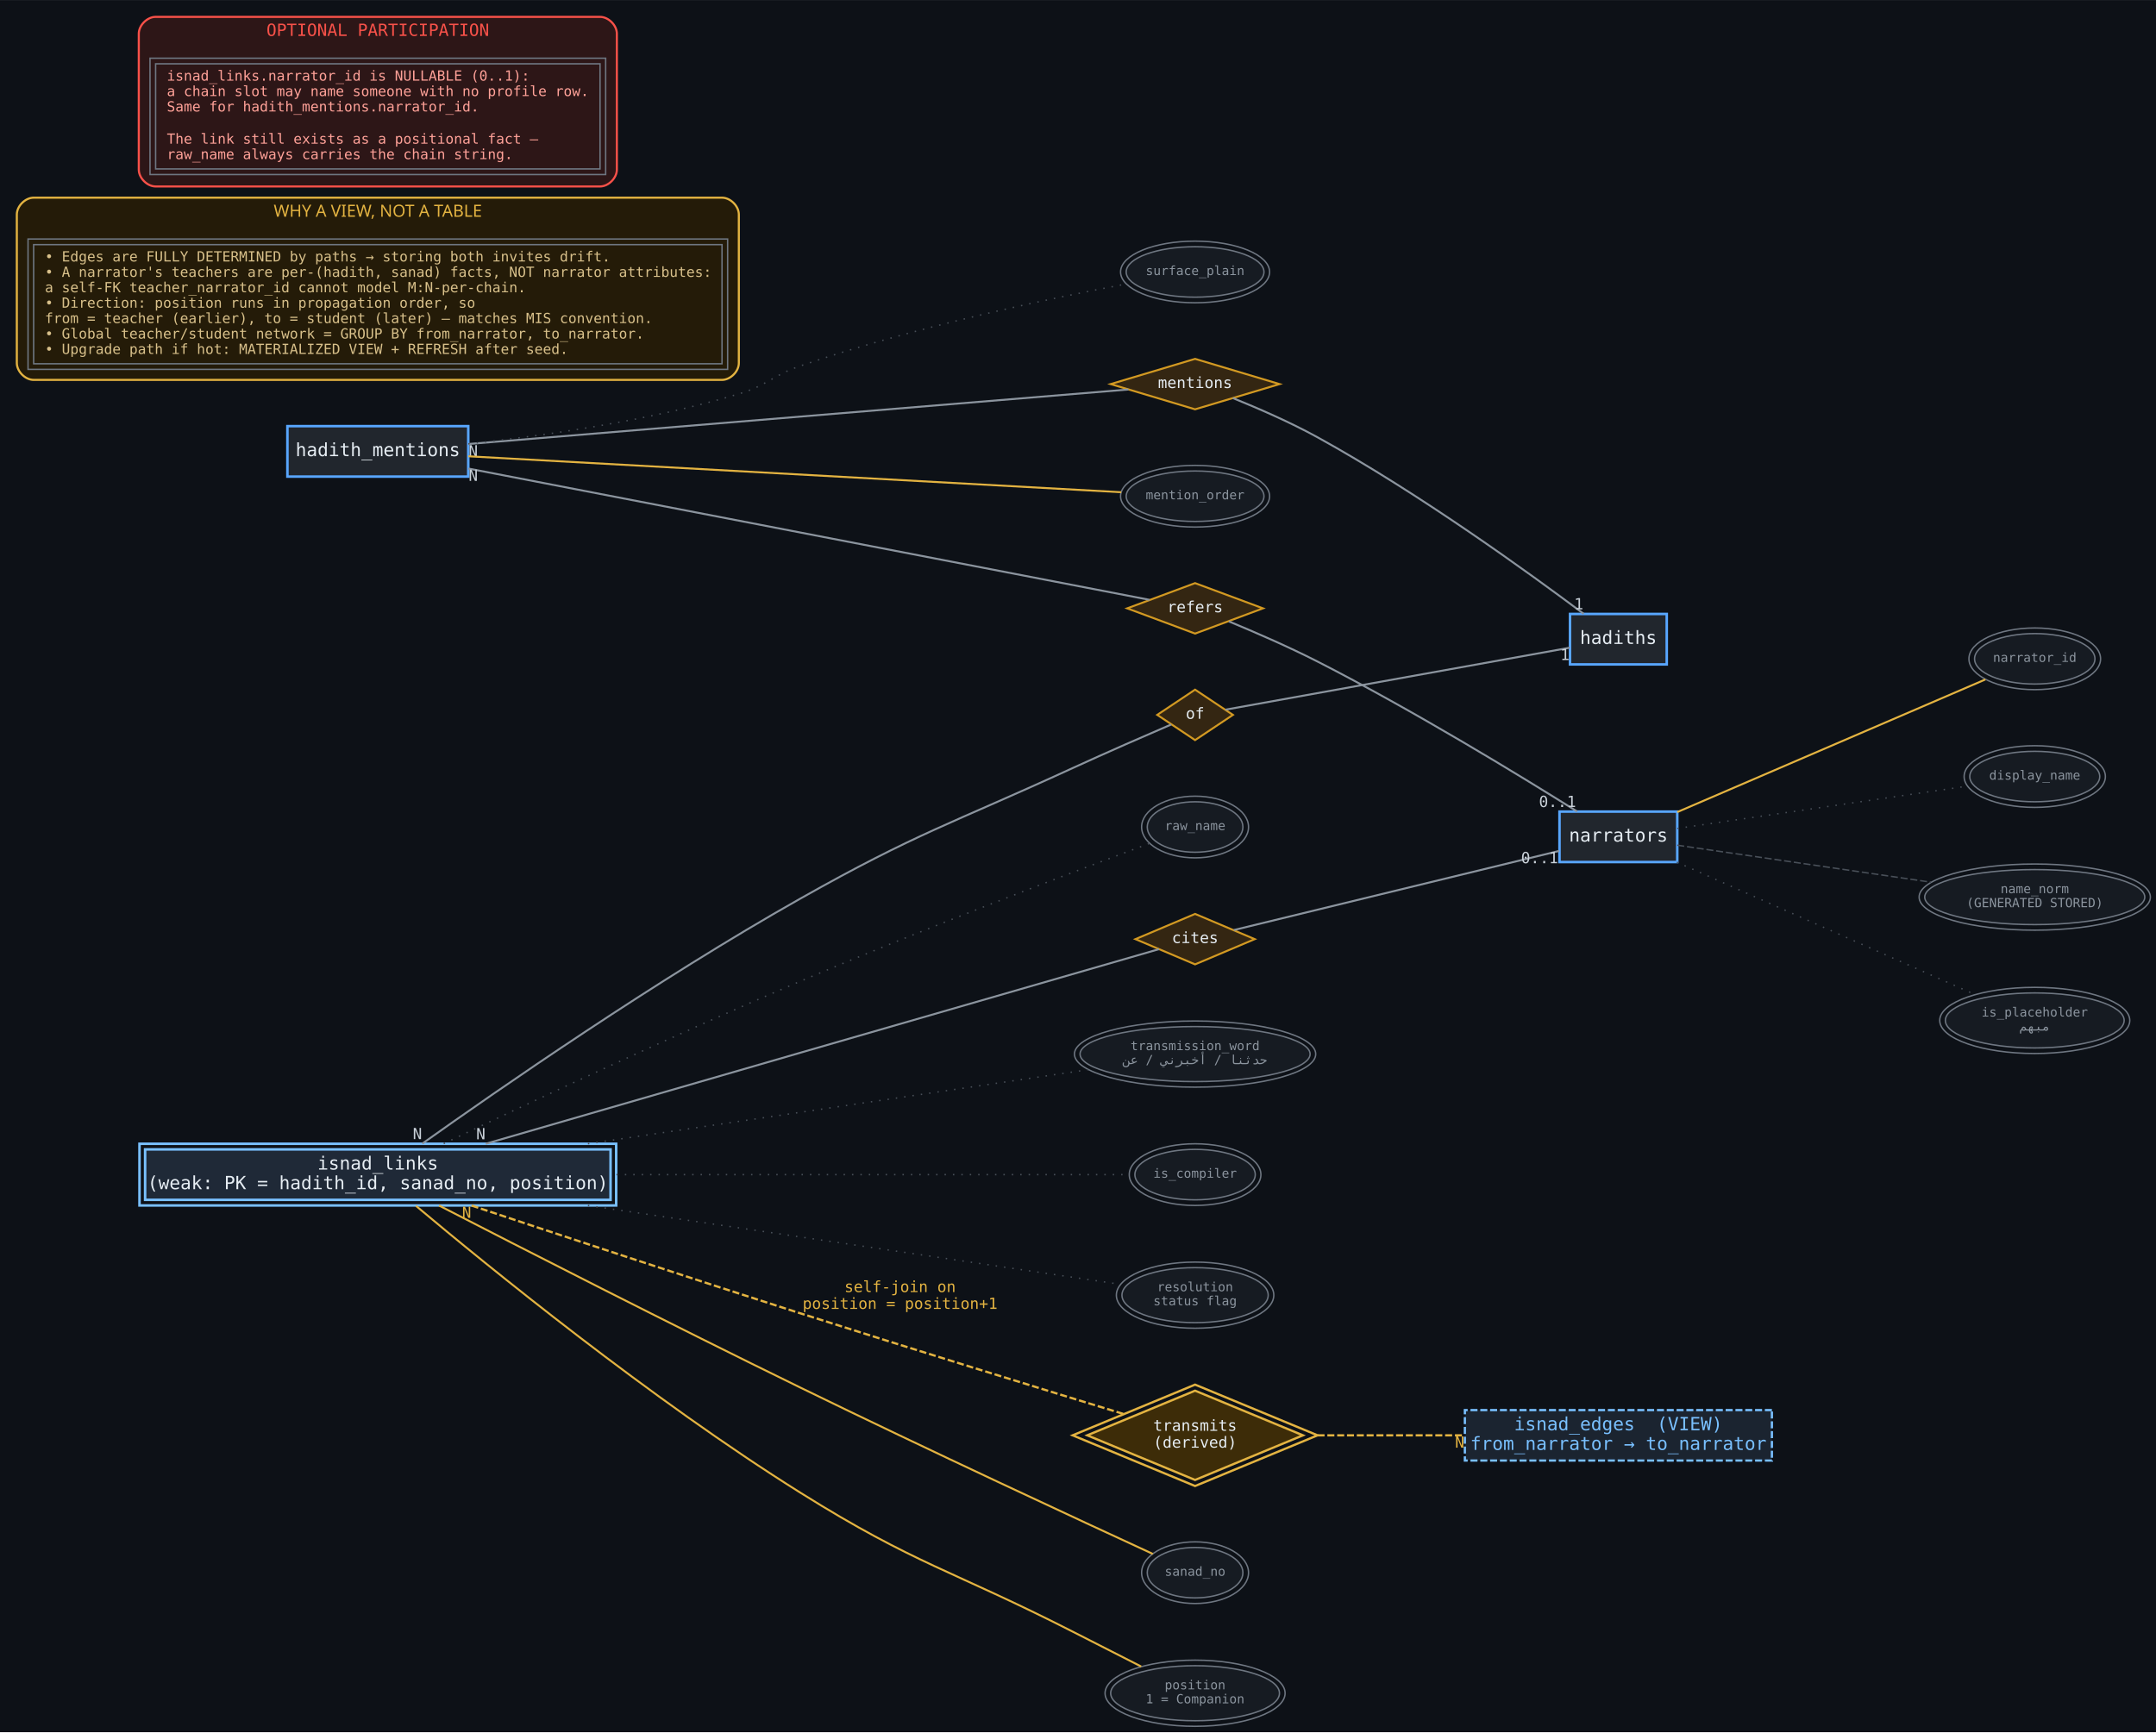
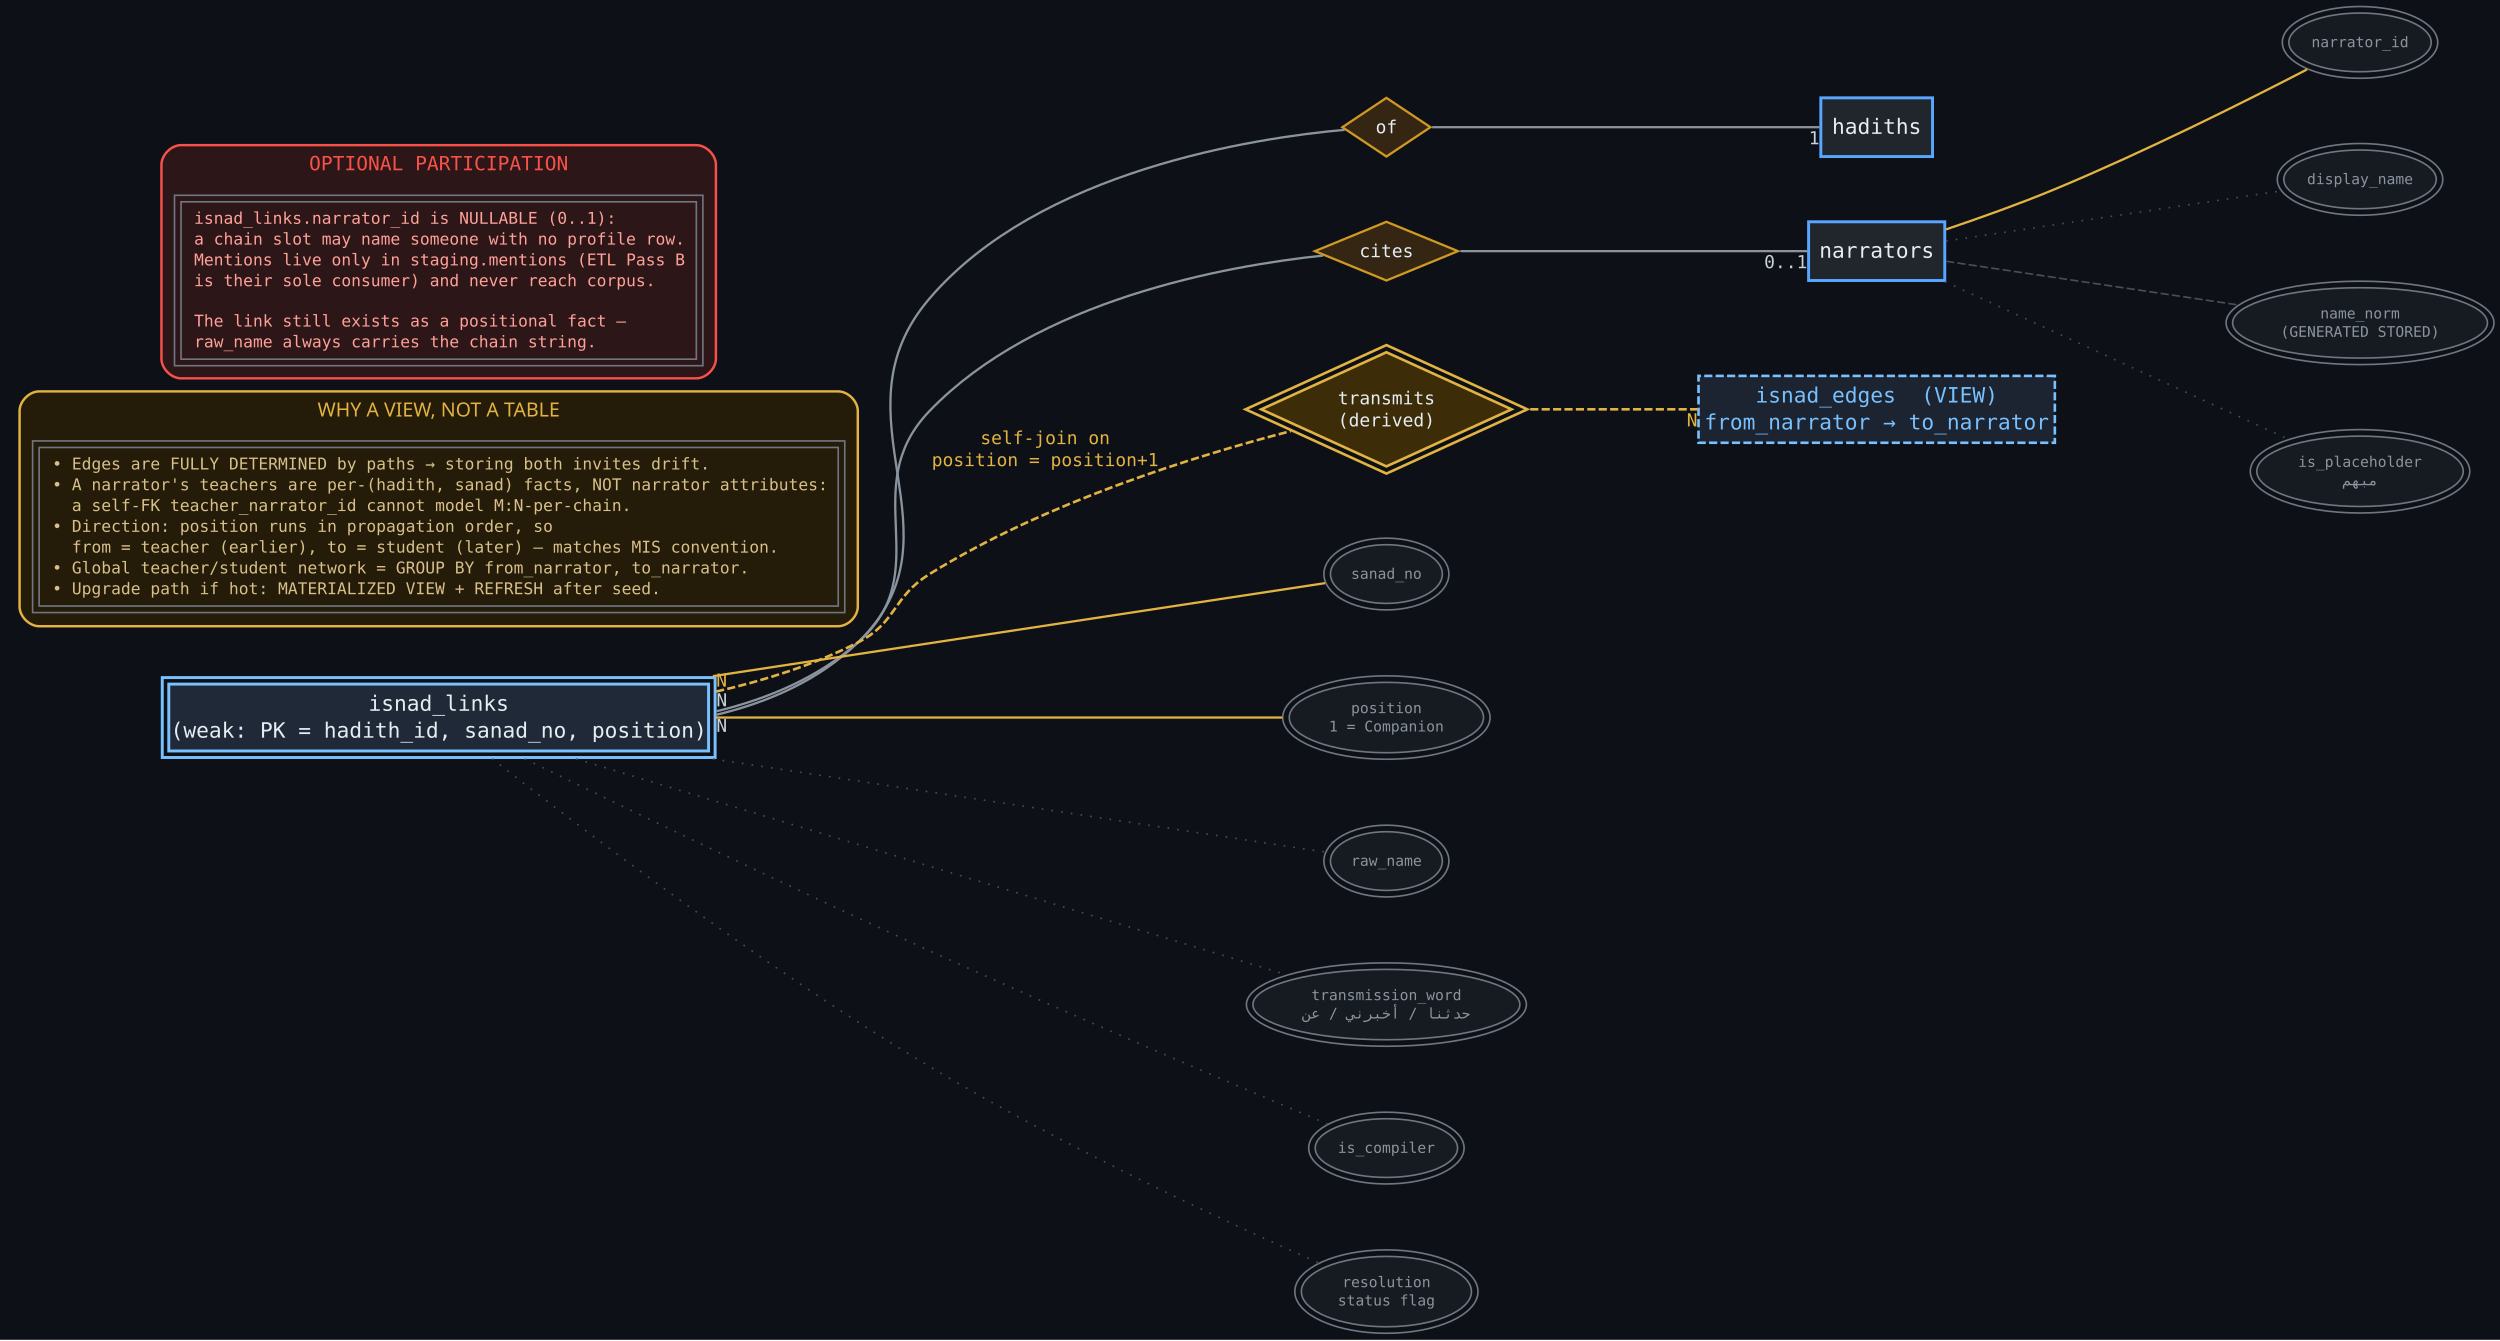
- <svg xmlns="http://www.w3.org/2000/svg" width="1538pt" height="1236pt" viewBox="0.00 0.00 1537.82 1235.80">
-   <g id="graph0" class="graph" transform="scale(1 1) rotate(0) translate(4 1231.8)">
-     <polygon fill="#0d1117" stroke="transparent" points="-4,4 -4,-1231.8 1533.82,-1231.8 1533.82,4 -4,4" />
+ <svg xmlns="http://www.w3.org/2000/svg" width="1533pt" height="822pt" viewBox="0.00 0.00 1533.00 822.00">
+   <g id="graph0" class="graph" transform="scale(1 1) rotate(0) translate(4 817.57)">
+     <polygon fill="#0d1117" stroke="none" points="-4,4 -4,-817.57 1529.3,-817.57 1529.3,4 -4,4" />
+     <g id="clust1" class="cluster">
+       <path fill="#241b08" stroke="#e3b341" stroke-width="1.5" d="M20,-433.57C20,-433.57 510,-433.57 510,-433.57 516,-433.57 522,-439.57 522,-445.57 522,-445.57 522,-565.57 522,-565.57 522,-571.57 516,-577.57 510,-577.57 510,-577.57 20,-577.57 20,-577.57 14,-577.57 8,-571.57 8,-565.57 8,-565.57 8,-445.57 8,-445.57 8,-439.57 14,-433.57 20,-433.57" />
+       <text xml:space="preserve" text-anchor="middle" x="265" y="-562.17" font-family="DejaVu Sans Mono Bold" font-size="12.00" fill="#e3b341">WHY A VIEW, NOT A TABLE</text>
+     </g>
    <g id="clust2" class="cluster">
-       <path fill="#2d1617" stroke="#f85149" stroke-width="1.5" d="M107,-1098.8C107,-1098.8 424,-1098.8 424,-1098.8 430,-1098.8 436,-1104.8 436,-1110.8 436,-1110.8 436,-1207.8 436,-1207.8 436,-1213.8 430,-1219.8 424,-1219.8 424,-1219.8 107,-1219.8 107,-1219.8 101,-1219.8 95,-1213.8 95,-1207.8 95,-1207.8 95,-1110.8 95,-1110.8 95,-1104.8 101,-1098.8 107,-1098.8" />
-       <text text-anchor="middle" x="265.5" y="-1206.2" font-family="DejaVu Sans Mono" font-size="12.00" fill="#f85149">OPTIONAL PARTICIPATION</text>
-     </g>
-     <g id="clust1" class="cluster">
-       <path fill="#241b08" stroke="#e3b341" stroke-width="1.5" d="M20,-960.8C20,-960.8 511,-960.8 511,-960.8 517,-960.8 523,-966.8 523,-972.8 523,-972.8 523,-1078.8 523,-1078.8 523,-1084.8 517,-1090.8 511,-1090.8 511,-1090.8 20,-1090.8 20,-1090.8 14,-1090.8 8,-1084.8 8,-1078.8 8,-1078.8 8,-972.8 8,-972.8 8,-966.8 14,-960.8 20,-960.8" />
-       <text text-anchor="middle" x="265.5" y="-1077.2" font-family="DejaVu Sans Mono Bold" font-size="12.00" fill="#e3b341">WHY A VIEW, NOT A TABLE</text>
+       <path fill="#2d1617" stroke="#f85149" stroke-width="1.5" d="M107,-585.57C107,-585.57 423,-585.57 423,-585.57 429,-585.57 435,-591.57 435,-597.57 435,-597.57 435,-716.57 435,-716.57 435,-722.57 429,-728.57 423,-728.57 423,-728.57 107,-728.57 107,-728.57 101,-728.57 95,-722.57 95,-716.57 95,-716.57 95,-597.57 95,-597.57 95,-591.57 101,-585.57 107,-585.57" />
+       <text xml:space="preserve" text-anchor="middle" x="265" y="-713.17" font-family="DejaVu Sans Mono" font-size="12.00" fill="#f85149">OPTIONAL PARTICIPATION</text>
    </g>
    <g id="node1" class="node">
-       <polygon fill="#21262d" stroke="#58a6ff" stroke-width="1.8" points="1184.85,-793.8 1115.85,-793.8 1115.85,-757.8 1184.85,-757.8 1184.85,-793.8" />
-       <text text-anchor="middle" x="1150.35" y="-772.4" font-family="DejaVu Sans Mono" font-size="13.00" fill="#e6edf3">hadiths</text>
+       <polygon fill="#21262d" stroke="#58a6ff" stroke-width="1.8" points="1181.03,-757.57 1112.53,-757.57 1112.53,-721.57 1181.03,-721.57 1181.03,-757.57" />
+       <text xml:space="preserve" text-anchor="middle" x="1146.78" y="-735.47" font-family="DejaVu Sans Mono" font-size="13.00" fill="#e6edf3">hadiths</text>
    </g>
    <g id="node2" class="node">
-       <polygon fill="#21262d" stroke="#58a6ff" stroke-width="1.8" points="1192.35,-652.8 1108.35,-652.8 1108.35,-616.8 1192.35,-616.8 1192.35,-652.8" />
-       <text text-anchor="middle" x="1150.35" y="-631.4" font-family="DejaVu Sans Mono" font-size="13.00" fill="#e6edf3">narrators</text>
+       <polygon fill="#21262d" stroke="#58a6ff" stroke-width="1.8" points="1188.53,-681.57 1105.03,-681.57 1105.03,-645.57 1188.53,-645.57 1188.53,-681.57" />
+       <text xml:space="preserve" text-anchor="middle" x="1146.78" y="-659.47" font-family="DejaVu Sans Mono" font-size="13.00" fill="#e6edf3">narrators</text>
+     </g>
+     <g id="node14" class="node">
+       <ellipse fill="#161b22" stroke="#6e7681" cx="1443.17" cy="-791.57" rx="43.64" ry="18" />
+       <ellipse fill="none" stroke="#6e7681" cx="1443.17" cy="-791.57" rx="47.64" ry="22" />
+       <text xml:space="preserve" text-anchor="middle" x="1443.17" y="-788.64" font-family="DejaVu Sans Mono" font-size="9.00" fill="#8b949e">narrator_id</text>
+     </g>
+     <g id="edge7" class="edge">
+       <path fill="none" stroke="#e3b341" stroke-width="1.4" d="M1189.32,-676.92C1209.63,-683.77 1234.33,-692.54 1256.03,-701.57 1311.55,-724.65 1374.1,-756.05 1410.72,-775.01" />
+     </g>
+     <g id="node15" class="node">
+       <ellipse fill="#161b22" stroke="#6e7681" cx="1443.17" cy="-707.57" rx="46.74" ry="18" />
+       <ellipse fill="none" stroke="#6e7681" cx="1443.17" cy="-707.57" rx="50.74" ry="22" />
+       <text xml:space="preserve" text-anchor="middle" x="1443.17" y="-704.64" font-family="DejaVu Sans Mono" font-size="9.00" fill="#8b949e">display_name</text>
+     </g>
+     <g id="edge8" class="edge">
+       <path fill="none" stroke="#484f58" stroke-dasharray="1,5" d="M1189.33,-669.78C1243.54,-677.88 1338.14,-692.02 1394.98,-700.51" />
+     </g>
+     <g id="node16" class="node">
+       <ellipse fill="#161b22" stroke="#6e7681" cx="1443.17" cy="-619.57" rx="78.14" ry="21.57" />
+       <ellipse fill="none" stroke="#6e7681" cx="1443.17" cy="-619.57" rx="82.14" ry="25.57" />
+       <text xml:space="preserve" text-anchor="middle" x="1443.17" y="-622.27" font-family="DejaVu Sans Mono" font-size="9.00" fill="#8b949e">name_norm</text>
+       <text xml:space="preserve" text-anchor="middle" x="1443.17" y="-611.02" font-family="DejaVu Sans Mono" font-size="9.00" fill="#8b949e">(GENERATED STORED)</text>
+     </g>
+     <g id="edge9" class="edge">
+       <path fill="none" stroke="#484f58" stroke-dasharray="5,2" d="M1189.33,-657.36C1235.77,-650.42 1311.86,-639.04 1368.45,-630.58" />
    </g>
    <g id="node17" class="node">
-       <ellipse fill="#161b22" stroke="#6e7681" cx="1447.34" cy="-761.8" rx="42.93" ry="18" />
-       <ellipse fill="none" stroke="#6e7681" cx="1447.34" cy="-761.8" rx="46.95" ry="22" />
-       <text text-anchor="middle" x="1447.34" y="-759.6" font-family="DejaVu Sans Mono" font-size="9.00" fill="#8b949e">narrator_id</text>
+       <ellipse fill="#161b22" stroke="#6e7681" cx="1443.17" cy="-528.57" rx="63.29" ry="21.57" />
+       <ellipse fill="none" stroke="#6e7681" cx="1443.17" cy="-528.57" rx="67.29" ry="25.57" />
+       <text xml:space="preserve" text-anchor="middle" x="1443.17" y="-531.27" font-family="DejaVu Sans Mono" font-size="9.00" fill="#8b949e">is_placeholder</text>
+       <text xml:space="preserve" text-anchor="middle" x="1443.17" y="-520.02" font-family="DejaVu Sans Mono" font-size="9.00" fill="#8b949e">مبهم</text>
    </g>
-     <g id="edge7" class="edge">
-       <path fill="none" stroke="#e3b341" stroke-width="1.4" d="M1192.36,-652.46C1250.94,-677.68 1357.49,-723.55 1412.08,-747.05" />
+     <g id="edge10" class="edge">
+       <path fill="none" stroke="#484f58" stroke-dasharray="1,5" d="M1188.71,-644.8C1244.17,-619.37 1342.7,-574.18 1399.19,-548.27" />
+     </g>
+     <g id="node3" class="node">
+       <polygon fill="#1f2937" stroke="#79c0ff" stroke-width="1.8" points="430.5,-398.07 99.5,-398.07 99.5,-357.07 430.5,-357.07 430.5,-398.07" />
+       <polygon fill="none" stroke="#79c0ff" stroke-width="1.8" points="434.5,-402.07 95.5,-402.07 95.5,-353.07 434.5,-353.07 434.5,-402.07" />
+       <text xml:space="preserve" text-anchor="middle" x="265" y="-381.72" font-family="DejaVu Sans Mono" font-size="13.00" fill="#e6edf3">isnad_links</text>
+       <text xml:space="preserve" text-anchor="middle" x="265" y="-365.22" font-family="DejaVu Sans Mono" font-size="13.00" fill="#e6edf3">(weak: PK = hadith_id, sanad_no, position)</text>
+     </g>
+     <g id="node5" class="node">
+       <polygon fill="#342612" stroke="#d29922" stroke-width="1.4" points="846.14,-757.57 819.14,-739.57 846.14,-721.57 873.14,-739.57 846.14,-757.57" />
+       <text xml:space="preserve" text-anchor="middle" x="846.14" y="-735.87" font-family="DejaVu Sans Mono" font-size="11.00" fill="#e6edf3">of</text>
+     </g>
+     <g id="edge11" class="edge">
+       <path fill="none" stroke="#8b949e" stroke-width="1.4" d="M435.2,-379.25C467.4,-386.97 498.37,-400.58 522,-423.57 590.67,-490.36 503.68,-561.81 566,-634.57 633.37,-713.21 765.85,-733.06 820.58,-737.98" />
+       <text xml:space="preserve" text-anchor="middle" x="438.57" y="-368.8" font-family="DejaVu Sans Mono" font-size="11.00" fill="#c9d1d9">N</text>
+     </g>
+     <g id="node6" class="node">
+       <polygon fill="#342612" stroke="#d29922" stroke-width="1.4" points="846.14,-681.57 802.28,-663.57 846.14,-645.57 890,-663.57 846.14,-681.57" />
+       <text xml:space="preserve" text-anchor="middle" x="846.14" y="-659.87" font-family="DejaVu Sans Mono" font-size="11.00" fill="#e6edf3">cites</text>
+     </g>
+     <g id="edge13" class="edge">
+       <path fill="none" stroke="#8b949e" stroke-width="1.4" d="M435.23,-381.4C466.95,-389.06 497.73,-402.1 522,-423.57 571.5,-467.33 520.16,-517.99 566,-565.57 631.75,-633.81 747.72,-654.59 807.37,-660.87" />
+       <text xml:space="preserve" text-anchor="middle" x="438.6" y="-384.45" font-family="DejaVu Sans Mono" font-size="11.00" fill="#c9d1d9">N</text>
+     </g>
+     <g id="node7" class="node">
+       <polygon fill="#3d2c08" stroke="#e3b341" stroke-width="1.6" points="846.14,-601.57 769.39,-566.57 846.14,-531.57 922.89,-566.57 846.14,-601.57" />
+       <polygon fill="none" stroke="#e3b341" stroke-width="1.6" points="846.14,-605.96 759.75,-566.57 846.14,-527.17 932.53,-566.57 846.14,-605.96" />
+       <text xml:space="preserve" text-anchor="middle" x="846.14" y="-569.62" font-family="DejaVu Sans Mono" font-size="11.00" fill="#e6edf3">transmits</text>
+       <text xml:space="preserve" text-anchor="middle" x="846.14" y="-556.12" font-family="DejaVu Sans Mono" font-size="11.00" fill="#e6edf3">(derived)</text>
+     </g>
+     <g id="edge15" class="edge">
+       <path fill="none" stroke="#e3b341" stroke-width="1.6" stroke-dasharray="5,2" d="M435.14,-393.51C465.09,-400.33 495.23,-409.97 522,-423.57 546.1,-435.81 543.02,-451.33 566,-465.57 636.53,-509.27 728.76,-537.95 787.49,-553.22" />
+       <text xml:space="preserve" text-anchor="middle" x="636.88" y="-545.23" font-family="DejaVu Sans Mono" font-size="11.00" fill="#e3b341">self-join on</text>
+       <text xml:space="preserve" text-anchor="middle" x="636.88" y="-531.73" font-family="DejaVu Sans Mono" font-size="11.00" fill="#e3b341">position = position+1</text>
+       <text xml:space="preserve" text-anchor="middle" x="438.52" y="-396.56" font-family="DejaVu Sans Mono" font-size="11.00" fill="#e3b341">N</text>
+     </g>
+     <g id="node8" class="node">
+       <ellipse fill="#161b22" stroke="#6e7681" cx="846.14" cy="-465.57" rx="34.32" ry="18" />
+       <ellipse fill="none" stroke="#6e7681" cx="846.14" cy="-465.57" rx="38.32" ry="22" />
+       <text xml:space="preserve" text-anchor="middle" x="846.14" y="-462.64" font-family="DejaVu Sans Mono" font-size="9.00" fill="#8b949e">sanad_no</text>
+     </g>
+     <g id="edge1" class="edge">
+       <path fill="none" stroke="#e3b341" stroke-width="1.4" d="M433.12,-402.96C563.59,-422.79 734.72,-448.79 808.59,-460.01" />
+     </g>
+     <g id="node9" class="node">
+       <ellipse fill="#161b22" stroke="#6e7681" cx="846.14" cy="-377.57" rx="59.57" ry="21.57" />
+       <ellipse fill="none" stroke="#6e7681" cx="846.14" cy="-377.57" rx="63.57" ry="25.57" />
+       <text xml:space="preserve" text-anchor="middle" x="846.14" y="-380.27" font-family="DejaVu Sans Mono" font-size="9.00" fill="#8b949e">position</text>
+       <text xml:space="preserve" text-anchor="middle" x="846.14" y="-369.02" font-family="DejaVu Sans Mono" font-size="9.00" fill="#8b949e">1 = Companion</text>
+     </g>
+     <g id="edge2" class="edge">
+       <path fill="none" stroke="#e3b341" stroke-width="1.4" d="M435.07,-377.57C551.59,-377.57 699.79,-377.57 782.35,-377.57" />
+     </g>
+     <g id="node10" class="node">
+       <ellipse fill="#161b22" stroke="#6e7681" cx="846.14" cy="-289.57" rx="34.32" ry="18" />
+       <ellipse fill="none" stroke="#6e7681" cx="846.14" cy="-289.57" rx="38.32" ry="22" />
+       <text xml:space="preserve" text-anchor="middle" x="846.14" y="-286.64" font-family="DejaVu Sans Mono" font-size="9.00" fill="#8b949e">raw_name</text>
+     </g>
+     <g id="edge3" class="edge">
+       <path fill="none" stroke="#484f58" stroke-dasharray="1,5" d="M433.12,-352.17C563.59,-332.35 734.72,-306.35 808.59,-295.12" />
+     </g>
+     <g id="node11" class="node">
+       <ellipse fill="#161b22" stroke="#6e7681" cx="846.14" cy="-201.57" rx="81.85" ry="21.57" />
+       <ellipse fill="none" stroke="#6e7681" cx="846.14" cy="-201.57" rx="85.85" ry="25.57" />
+       <text xml:space="preserve" text-anchor="middle" x="846.14" y="-204.27" font-family="DejaVu Sans Mono" font-size="9.00" fill="#8b949e">transmission_word</text>
+       <text xml:space="preserve" text-anchor="middle" x="846.14" y="-193.02" font-family="DejaVu Sans Mono" font-size="9.00" fill="#8b949e">حدثنا / أخبرني / عن</text>
+     </g>
+     <g id="edge4" class="edge">
+       <path fill="none" stroke="#484f58" stroke-dasharray="1,5" d="M349.28,-352.26C467.45,-316.35 680.92,-251.47 784.93,-219.87" />
+     </g>
+     <g id="node12" class="node">
+       <ellipse fill="#161b22" stroke="#6e7681" cx="846.14" cy="-113.57" rx="43.64" ry="18" />
+       <ellipse fill="none" stroke="#6e7681" cx="846.14" cy="-113.57" rx="47.64" ry="22" />
+       <text xml:space="preserve" text-anchor="middle" x="846.14" y="-110.64" font-family="DejaVu Sans Mono" font-size="9.00" fill="#8b949e">is_compiler</text>
+     </g>
+     <g id="edge5" class="edge">
+       <path fill="none" stroke="#484f58" stroke-dasharray="1,5" d="M317.76,-352.2C377.35,-323.16 478.29,-274.46 566,-234.57 653.26,-194.87 757.1,-150.64 810.15,-128.26" />
+     </g>
+     <g id="node13" class="node">
+       <ellipse fill="#161b22" stroke="#6e7681" cx="846.14" cy="-25.57" rx="52.15" ry="21.57" />
+       <ellipse fill="none" stroke="#6e7681" cx="846.14" cy="-25.57" rx="56.15" ry="25.57" />
+       <text xml:space="preserve" text-anchor="middle" x="846.14" y="-28.27" font-family="DejaVu Sans Mono" font-size="9.00" fill="#8b949e">resolution</text>
+       <text xml:space="preserve" text-anchor="middle" x="846.14" y="-17.02" font-family="DejaVu Sans Mono" font-size="9.00" fill="#8b949e">status flag</text>
+     </g>
+     <g id="edge6" class="edge">
+       <path fill="none" stroke="#484f58" stroke-dasharray="1,5" d="M297.69,-352.36C351.19,-310.42 463.62,-224.85 566,-163.57 647.87,-114.56 749.54,-67.53 804.79,-43.05" />
+     </g>
+     <g id="node4" class="node">
+       <polygon fill="#1b2430" stroke="#79c0ff" stroke-width="1.6" stroke-dasharray="5,2" points="1256.03,-587.07 1037.53,-587.07 1037.53,-546.07 1256.03,-546.07 1256.03,-587.07" />
+       <text xml:space="preserve" text-anchor="middle" x="1146.78" y="-570.72" font-family="DejaVu Sans Mono" font-size="13.00" fill="#79c0ff">isnad_edges  (VIEW)</text>
+       <text xml:space="preserve" text-anchor="middle" x="1146.78" y="-554.22" font-family="DejaVu Sans Mono" font-size="13.00" fill="#79c0ff">from_narrator → to_narrator</text>
+     </g>
+     <g id="edge12" class="edge">
+       <path fill="none" stroke="#8b949e" stroke-width="1.4" d="M874.17,-739.57C928.73,-739.57 1051.92,-739.57 1111.81,-739.57" />
+       <text xml:space="preserve" text-anchor="middle" x="1108.43" y="-729.12" font-family="DejaVu Sans Mono" font-size="11.00" fill="#c9d1d9">1</text>
+     </g>
+     <g id="edge14" class="edge">
+       <path fill="none" stroke="#8b949e" stroke-width="1.4" d="M891.53,-663.57C949.05,-663.57 1048.57,-663.57 1104.52,-663.57" />
+       <text xml:space="preserve" text-anchor="middle" x="1091.02" y="-653.12" font-family="DejaVu Sans Mono" font-size="11.00" fill="#c9d1d9">0..1</text>
+     </g>
+     <g id="edge16" class="edge">
+       <path fill="none" stroke="#e3b341" stroke-width="1.6" stroke-dasharray="5,2" d="M934.32,-566.57C966.43,-566.57 1003.21,-566.57 1036.99,-566.57" />
+       <text xml:space="preserve" text-anchor="middle" x="1033.61" y="-556.12" font-family="DejaVu Sans Mono" font-size="11.00" fill="#e3b341">N</text>
    </g>
    <g id="node18" class="node">
-       <ellipse fill="#161b22" stroke="#6e7681" cx="1447.34" cy="-677.8" rx="46.36" ry="18" />
-       <ellipse fill="none" stroke="#6e7681" cx="1447.34" cy="-677.8" rx="50.38" ry="22" />
-       <text text-anchor="middle" x="1447.34" y="-675.6" font-family="DejaVu Sans Mono" font-size="9.00" fill="#8b949e">display_name</text>
-     </g>
-     <g id="edge8" class="edge">
-       <path fill="none" stroke="#484f58" stroke-dasharray="1,5" d="M1192.36,-640.78C1246.74,-648.7 1342.47,-662.66 1399.59,-670.98" />
+       <polygon fill="none" stroke="#6e7681" points="510,-543.19 20,-543.19 20,-445.94 510,-445.94 510,-543.19" />
+       <polygon fill="none" stroke="#6e7681" points="514,-547.19 16,-547.19 16,-441.94 514,-441.94 514,-547.19" />
+       <text xml:space="preserve" text-anchor="start" x="28" y="-529.69" font-family="DejaVu Sans Mono" font-size="10.00" fill="#d8c08a">• Edges are FULLY DETERMINED by paths → storing both invites drift.</text>
+       <text xml:space="preserve" text-anchor="start" x="28" y="-516.94" font-family="DejaVu Sans Mono" font-size="10.00" fill="#d8c08a">• A narrator's teachers are per-(hadith, sanad) facts, NOT narrator attributes:</text>
+       <text xml:space="preserve" text-anchor="start" x="28" y="-504.19" font-family="DejaVu Sans Mono" font-size="10.00" fill="#d8c08a">  a self-FK teacher_narrator_id cannot model M:N-per-chain.</text>
+       <text xml:space="preserve" text-anchor="start" x="28" y="-491.44" font-family="DejaVu Sans Mono" font-size="10.00" fill="#d8c08a">• Direction: position runs in propagation order, so</text>
+       <text xml:space="preserve" text-anchor="start" x="28" y="-478.69" font-family="DejaVu Sans Mono" font-size="10.00" fill="#d8c08a">  from = teacher (earlier), to = student (later) — matches MIS convention.</text>
+       <text xml:space="preserve" text-anchor="start" x="28" y="-465.94" font-family="DejaVu Sans Mono" font-size="10.00" fill="#d8c08a">• Global teacher/student network = GROUP BY from_narrator, to_narrator.</text>
+       <text xml:space="preserve" text-anchor="start" x="28" y="-453.19" font-family="DejaVu Sans Mono" font-size="10.00" fill="#d8c08a">• Upgrade path if hot: MATERIALIZED VIEW + REFRESH after seed.</text>
    </g>
    <g id="node19" class="node">
-       <ellipse fill="#161b22" stroke="#6e7681" cx="1447.34" cy="-591.8" rx="78.48" ry="19.63" />
-       <ellipse fill="none" stroke="#6e7681" cx="1447.34" cy="-591.8" rx="82.48" ry="23.6" />
-       <text text-anchor="middle" x="1447.34" y="-594.6" font-family="DejaVu Sans Mono" font-size="9.00" fill="#8b949e">name_norm</text>
-       <text text-anchor="middle" x="1447.34" y="-584.6" font-family="DejaVu Sans Mono" font-size="9.00" fill="#8b949e">(GENERATED STORED)</text>
-     </g>
-     <g id="edge9" class="edge">
-       <path fill="none" stroke="#484f58" stroke-dasharray="5,2" d="M1192.36,-628.82C1239.06,-622.01 1316.26,-610.76 1373.31,-602.44" />
-     </g>
-     <g id="node20" class="node">
-       <ellipse fill="#161b22" stroke="#6e7681" cx="1447.34" cy="-503.8" rx="63.77" ry="19.63" />
-       <ellipse fill="none" stroke="#6e7681" cx="1447.34" cy="-503.8" rx="67.78" ry="23.6" />
-       <text text-anchor="middle" x="1447.34" y="-506.6" font-family="DejaVu Sans Mono" font-size="9.00" fill="#8b949e">is_placeholder</text>
-       <text text-anchor="middle" x="1447.34" y="-496.6" font-family="DejaVu Sans Mono" font-size="9.00" fill="#8b949e">مبهم</text>
-     </g>
-     <g id="edge10" class="edge">
-       <path fill="none" stroke="#484f58" stroke-dasharray="1,5" d="M1192.05,-616.72C1248,-591.87 1348.14,-547.4 1404.62,-522.32" />
-     </g>
-     <g id="node3" class="node">
-       <polygon fill="#21262d" stroke="#58a6ff" stroke-width="1.8" points="330,-927.8 201,-927.8 201,-891.8 330,-891.8 330,-927.8" />
-       <text text-anchor="middle" x="265.5" y="-906.4" font-family="DejaVu Sans Mono" font-size="13.00" fill="#e6edf3">hadith_mentions</text>
-     </g>
-     <g id="node8" class="node">
-       <polygon fill="#342612" stroke="#d29922" stroke-width="1.4" points="848.42,-975.8 788.16,-957.8 848.42,-939.8 908.68,-957.8 848.42,-975.8" />
-       <text text-anchor="middle" x="848.42" y="-955" font-family="DejaVu Sans Mono" font-size="11.00" fill="#e6edf3">mentions</text>
-     </g>
-     <g id="edge17" class="edge">
-       <path fill="none" stroke="#8b949e" stroke-width="1.4" d="M330.05,-915.05C447.81,-924.78 697.35,-945.4 800.89,-953.95" />
-       <text text-anchor="middle" x="333.55" y="-906.25" font-family="DejaVu Sans Mono" font-size="11.00" fill="#c9d1d9">N</text>
-     </g>
-     <g id="node9" class="node">
-       <polygon fill="#342612" stroke="#d29922" stroke-width="1.4" points="848.42,-815.8 799.98,-797.8 848.42,-779.8 896.87,-797.8 848.42,-815.8" />
-       <text text-anchor="middle" x="848.42" y="-795" font-family="DejaVu Sans Mono" font-size="11.00" fill="#e6edf3">refers</text>
-     </g>
-     <g id="edge19" class="edge">
-       <path fill="none" stroke="#8b949e" stroke-width="1.4" d="M330.05,-897.55C454,-873.65 723.92,-821.61 815.95,-803.87" />
-       <text text-anchor="middle" x="333.55" y="-888.75" font-family="DejaVu Sans Mono" font-size="11.00" fill="#c9d1d9">N</text>
-     </g>
-     <g id="node21" class="node">
-       <ellipse fill="#161b22" stroke="#6e7681" cx="848.42" cy="-877.8" rx="49.14" ry="18" />
-       <ellipse fill="none" stroke="#6e7681" cx="848.42" cy="-877.8" rx="53.15" ry="22" />
-       <text text-anchor="middle" x="848.42" y="-875.6" font-family="DejaVu Sans Mono" font-size="9.00" fill="#8b949e">mention_order</text>
-     </g>
-     <g id="edge11" class="edge">
-       <path fill="none" stroke="#e3b341" stroke-width="1.4" d="M330.05,-906.3C445.9,-899.92 689.28,-886.51 795.73,-880.65" />
-     </g>
-     <g id="node22" class="node">
-       <ellipse fill="#161b22" stroke="#6e7681" cx="848.42" cy="-1037.8" rx="49.14" ry="18" />
-       <ellipse fill="none" stroke="#6e7681" cx="848.42" cy="-1037.8" rx="53.15" ry="22" />
-       <text text-anchor="middle" x="848.42" y="-1035.6" font-family="DejaVu Sans Mono" font-size="9.00" fill="#8b949e">surface_plain</text>
-     </g>
-     <g id="edge12" class="edge">
-       <path fill="none" stroke="#484f58" stroke-dasharray="1,5" d="M330.02,-915.17C382.58,-920.75 458.77,-931.45 523,-950.8 543.57,-956.99 546.68,-963.83 567,-970.8 646.78,-998.18 743.02,-1018.54 799.5,-1029.26" />
-     </g>
-     <g id="node4" class="node">
-       <polygon fill="#1f2937" stroke="#79c0ff" stroke-width="1.8" points="431.5,-411.8 99.5,-411.8 99.5,-375.8 431.5,-375.8 431.5,-411.8" />
-       <polygon fill="none" stroke="#79c0ff" stroke-width="1.8" points="435.5,-415.8 95.5,-415.8 95.5,-371.8 435.5,-371.8 435.5,-415.8" />
-       <text text-anchor="middle" x="265.5" y="-397.4" font-family="DejaVu Sans Mono" font-size="13.00" fill="#e6edf3">isnad_links</text>
-       <text text-anchor="middle" x="265.5" y="-383.4" font-family="DejaVu Sans Mono" font-size="13.00" fill="#e6edf3">(weak: PK = hadith_id, sanad_no, position)</text>
-     </g>
-     <g id="node6" class="node">
-       <polygon fill="#342612" stroke="#d29922" stroke-width="1.4" points="848.42,-739.8 821.42,-721.8 848.42,-703.8 875.42,-721.8 848.42,-739.8" />
-       <text text-anchor="middle" x="848.42" y="-719" font-family="DejaVu Sans Mono" font-size="11.00" fill="#e6edf3">of</text>
-     </g>
-     <g id="edge13" class="edge">
-       <path fill="none" stroke="#8b949e" stroke-width="1.4" d="M297.22,-415.92C350.67,-453.94 464.86,-533.17 567,-590.8 650.28,-637.78 674.11,-643.88 761,-683.8 785.43,-695.02 814.02,-707.46 831.42,-714.95" />
-       <text text-anchor="middle" x="293.72" y="-419.12" font-family="DejaVu Sans Mono" font-size="11.00" fill="#c9d1d9">N</text>
-     </g>
-     <g id="node7" class="node">
-       <polygon fill="#342612" stroke="#d29922" stroke-width="1.4" points="848.42,-579.8 805.88,-561.8 848.42,-543.8 890.97,-561.8 848.42,-579.8" />
-       <text text-anchor="middle" x="848.42" y="-559" font-family="DejaVu Sans Mono" font-size="11.00" fill="#e6edf3">cites</text>
-     </g>
-     <g id="edge15" class="edge">
-       <path fill="none" stroke="#8b949e" stroke-width="1.4" d="M342.45,-415.8C403.2,-433.4 490.56,-458.69 567,-480.8 661.44,-508.11 773.79,-540.54 822.66,-554.65" />
-       <text text-anchor="middle" x="338.95" y="-419" font-family="DejaVu Sans Mono" font-size="11.00" fill="#c9d1d9">N</text>
-     </g>
-     <g id="node10" class="node">
-       <polygon fill="#3d2c08" stroke="#e3b341" stroke-width="1.6" points="848.42,-239.65 771.49,-207.8 848.42,-175.95 925.36,-207.8 848.42,-239.65" />
-       <polygon fill="none" stroke="#e3b341" stroke-width="1.6" points="848.42,-243.96 761.08,-207.8 848.42,-171.63 935.77,-207.8 848.42,-243.96" />
-       <text text-anchor="middle" x="848.42" y="-211" font-family="DejaVu Sans Mono" font-size="11.00" fill="#e6edf3">transmits</text>
-       <text text-anchor="middle" x="848.42" y="-199" font-family="DejaVu Sans Mono" font-size="11.00" fill="#e6edf3">(derived)</text>
-     </g>
-     <g id="edge21" class="edge">
-       <path fill="none" stroke="#e3b341" stroke-width="1.6" stroke-dasharray="5,2" d="M332.34,-371.74C393.15,-351.46 486.04,-320.69 567,-294.8 647.47,-269.06 741.3,-240.18 797.45,-223.02" />
-       <text text-anchor="middle" x="638" y="-310" font-family="DejaVu Sans Mono" font-size="11.00" fill="#e3b341">self-join on</text>
-       <text text-anchor="middle" x="638" y="-298" font-family="DejaVu Sans Mono" font-size="11.00" fill="#e3b341">position = position+1</text>
-       <text text-anchor="middle" x="328.84" y="-362.94" font-family="DejaVu Sans Mono" font-size="11.00" fill="#e3b341">N</text>
-     </g>
-     <g id="node11" class="node">
-       <ellipse fill="#161b22" stroke="#6e7681" cx="848.42" cy="-109.8" rx="34.12" ry="18" />
-       <ellipse fill="none" stroke="#6e7681" cx="848.42" cy="-109.8" rx="38.13" ry="22" />
-       <text text-anchor="middle" x="848.42" y="-107.6" font-family="DejaVu Sans Mono" font-size="9.00" fill="#8b949e">sanad_no</text>
-     </g>
-     <g id="edge1" class="edge">
-       <path fill="none" stroke="#e3b341" stroke-width="1.4" d="M309.11,-371.77C367.17,-341.85 474.53,-286.94 567,-241.8 658.15,-197.3 767.11,-146.77 818.23,-123.21" />
-     </g>
-     <g id="node12" class="node">
-       <ellipse fill="#161b22" stroke="#6e7681" cx="848.42" cy="-23.8" rx="60.2" ry="19.63" />
-       <ellipse fill="none" stroke="#6e7681" cx="848.42" cy="-23.8" rx="64.21" ry="23.6" />
-       <text text-anchor="middle" x="848.42" y="-26.6" font-family="DejaVu Sans Mono" font-size="9.00" fill="#8b949e">position</text>
-       <text text-anchor="middle" x="848.42" y="-16.6" font-family="DejaVu Sans Mono" font-size="9.00" fill="#8b949e">1 = Companion</text>
-     </g>
-     <g id="edge2" class="edge">
-       <path fill="none" stroke="#e3b341" stroke-width="1.4" d="M292.71,-371.49C343.56,-328.78 460.05,-233.76 567,-166.8 649.04,-115.43 674.76,-111.76 761,-67.8 777.05,-59.62 794.78,-50.59 809.98,-42.85" />
-     </g>
-     <g id="node13" class="node">
-       <ellipse fill="#161b22" stroke="#6e7681" cx="848.42" cy="-641.8" rx="34.12" ry="18" />
-       <ellipse fill="none" stroke="#6e7681" cx="848.42" cy="-641.8" rx="38.13" ry="22" />
-       <text text-anchor="middle" x="848.42" y="-639.6" font-family="DejaVu Sans Mono" font-size="9.00" fill="#8b949e">raw_name</text>
-     </g>
-     <g id="edge3" class="edge">
-       <path fill="none" stroke="#484f58" stroke-dasharray="1,5" d="M312.47,-415.9C371.11,-443.86 475.87,-493.04 567,-531.8 656.51,-569.87 763.98,-610.69 816.07,-630.16" />
-     </g>
-     <g id="node14" class="node">
-       <ellipse fill="#161b22" stroke="#6e7681" cx="848.42" cy="-479.8" rx="82.05" ry="19.63" />
-       <ellipse fill="none" stroke="#6e7681" cx="848.42" cy="-479.8" rx="86.05" ry="23.6" />
-       <text text-anchor="middle" x="848.42" y="-482.6" font-family="DejaVu Sans Mono" font-size="9.00" fill="#8b949e">transmission_word</text>
-       <text text-anchor="middle" x="848.42" y="-472.6" font-family="DejaVu Sans Mono" font-size="9.00" fill="#8b949e">حدثنا / أخبرني / عن</text>
-     </g>
-     <g id="edge4" class="edge">
-       <path fill="none" stroke="#484f58" stroke-dasharray="1,5" d="M415.35,-415.83C529.48,-432.73 682.23,-455.34 772.2,-468.66" />
-     </g>
-     <g id="node15" class="node">
-       <ellipse fill="#161b22" stroke="#6e7681" cx="848.42" cy="-393.8" rx="42.93" ry="18" />
-       <ellipse fill="none" stroke="#6e7681" cx="848.42" cy="-393.8" rx="46.95" ry="22" />
-       <text text-anchor="middle" x="848.42" y="-391.6" font-family="DejaVu Sans Mono" font-size="9.00" fill="#8b949e">is_compiler</text>
-     </g>
-     <g id="edge5" class="edge">
-       <path fill="none" stroke="#484f58" stroke-dasharray="1,5" d="M435.7,-393.8C561.14,-393.8 723.35,-393.8 801.43,-393.8" />
-     </g>
-     <g id="node16" class="node">
-       <ellipse fill="#161b22" stroke="#6e7681" cx="848.42" cy="-307.8" rx="52.16" ry="19.63" />
-       <ellipse fill="none" stroke="#6e7681" cx="848.42" cy="-307.8" rx="56.15" ry="23.6" />
-       <text text-anchor="middle" x="848.42" y="-310.6" font-family="DejaVu Sans Mono" font-size="9.00" fill="#8b949e">resolution</text>
-       <text text-anchor="middle" x="848.42" y="-300.6" font-family="DejaVu Sans Mono" font-size="9.00" fill="#8b949e">status flag</text>
-     </g>
-     <g id="edge6" class="edge">
-       <path fill="none" stroke="#484f58" stroke-dasharray="1,5" d="M415.35,-371.76C539.73,-353.35 709.99,-328.15 794.86,-315.58" />
-     </g>
-     <g id="node5" class="node">
-       <polygon fill="#1b2430" stroke="#79c0ff" stroke-width="1.6" stroke-dasharray="5,2" points="1259.85,-225.8 1040.85,-225.8 1040.85,-189.8 1259.85,-189.8 1259.85,-225.8" />
-       <text text-anchor="middle" x="1150.35" y="-211.4" font-family="DejaVu Sans Mono" font-size="13.00" fill="#79c0ff">isnad_edges  (VIEW)</text>
-       <text text-anchor="middle" x="1150.35" y="-197.4" font-family="DejaVu Sans Mono" font-size="13.00" fill="#79c0ff">from_narrator → to_narrator</text>
-     </g>
-     <g id="edge14" class="edge">
-       <path fill="none" stroke="#8b949e" stroke-width="1.4" d="M870.04,-725.51C920.99,-734.68 1053.25,-758.5 1115.72,-769.74" />
-       <text text-anchor="middle" x="1112.22" y="-760.94" font-family="DejaVu Sans Mono" font-size="11.00" fill="#c9d1d9">1</text>
-     </g>
-     <g id="edge16" class="edge">
-       <path fill="none" stroke="#8b949e" stroke-width="1.4" d="M876.04,-568.28C928.51,-581.05 1045.62,-609.55 1108.15,-624.77" />
-       <text text-anchor="middle" x="1094.15" y="-615.97" font-family="DejaVu Sans Mono" font-size="11.00" fill="#c9d1d9">0..1</text>
-     </g>
-     <g id="edge18" class="edge">
-       <path fill="none" stroke="#8b949e" stroke-width="1.4" d="M875.34,-947.83C892.81,-940.76 916.18,-930.64 935.85,-919.8 1008.08,-879.98 1087.09,-822.76 1125.59,-793.9" />
-       <text text-anchor="middle" x="1122.09" y="-797.1" font-family="DejaVu Sans Mono" font-size="11.00" fill="#c9d1d9">1</text>
-     </g>
-     <g id="edge20" class="edge">
-       <path fill="none" stroke="#8b949e" stroke-width="1.4" d="M872.5,-788.5C890.11,-781.21 914.82,-770.53 935.85,-759.8 1003.94,-725.04 1080.56,-678.19 1120.93,-652.86" />
-       <text text-anchor="middle" x="1106.93" y="-656.06" font-family="DejaVu Sans Mono" font-size="11.00" fill="#c9d1d9">0..1</text>
-     </g>
-     <g id="edge22" class="edge">
-       <path fill="none" stroke="#e3b341" stroke-width="1.6" stroke-dasharray="5,2" d="M935.77,-207.8C968.48,-207.8 1006.14,-207.8 1040.64,-207.8" />
-       <text text-anchor="middle" x="1037.14" y="-199" font-family="DejaVu Sans Mono" font-size="11.00" fill="#e3b341">N</text>
-     </g>
-     <g id="node23" class="node">
-       <polygon fill="transparent" stroke="#6e7681" points="511,-1057.3 20,-1057.3 20,-972.3 511,-972.3 511,-1057.3" />
-       <polygon fill="none" stroke="#6e7681" points="515,-1061.3 16,-1061.3 16,-968.3 515,-968.3 515,-1061.3" />
-       <text text-anchor="start" x="28" y="-1045.3" font-family="DejaVu Sans Mono" font-size="10.00" fill="#d8c08a">• Edges are FULLY DETERMINED by paths → storing both invites drift.</text>
-       <text text-anchor="start" x="28" y="-1034.3" font-family="DejaVu Sans Mono" font-size="10.00" fill="#d8c08a">• A narrator's teachers are per-(hadith, sanad) facts, NOT narrator attributes:</text>
-       <text text-anchor="start" x="28" y="-1023.3" font-family="DejaVu Sans Mono" font-size="10.00" fill="#d8c08a">  a self-FK teacher_narrator_id cannot model M:N-per-chain.</text>
-       <text text-anchor="start" x="28" y="-1012.3" font-family="DejaVu Sans Mono" font-size="10.00" fill="#d8c08a">• Direction: position runs in propagation order, so</text>
-       <text text-anchor="start" x="28" y="-1001.3" font-family="DejaVu Sans Mono" font-size="10.00" fill="#d8c08a">  from = teacher (earlier), to = student (later) — matches MIS convention.</text>
-       <text text-anchor="start" x="28" y="-990.3" font-family="DejaVu Sans Mono" font-size="10.00" fill="#d8c08a">• Global teacher/student network = GROUP BY from_narrator, to_narrator.</text>
-       <text text-anchor="start" x="28" y="-979.3" font-family="DejaVu Sans Mono" font-size="10.00" fill="#d8c08a">• Upgrade path if hot: MATERIALIZED VIEW + REFRESH after seed.</text>
-     </g>
-     <g id="node24" class="node">
-       <polygon fill="transparent" stroke="#6e7681" points="424,-1186.3 107,-1186.3 107,-1111.3 424,-1111.3 424,-1186.3" />
-       <polygon fill="none" stroke="#6e7681" points="428,-1190.3 103,-1190.3 103,-1107.3 428,-1107.3 428,-1190.3" />
-       <text text-anchor="start" x="115" y="-1174.3" font-family="DejaVu Sans Mono" font-size="10.00" fill="#ffa198">isnad_links.narrator_id is NULLABLE (0..1):</text>
-       <text text-anchor="start" x="115" y="-1163.3" font-family="DejaVu Sans Mono" font-size="10.00" fill="#ffa198">a chain slot may name someone with no profile row.</text>
-       <text text-anchor="start" x="115" y="-1152.3" font-family="DejaVu Sans Mono" font-size="10.00" fill="#ffa198">Same for hadith_mentions.narrator_id.</text>
-       <text text-anchor="start" x="115" y="-1129.3" font-family="DejaVu Sans Mono" font-size="10.00" fill="#ffa198">The link still exists as a positional fact —</text>
-       <text text-anchor="start" x="115" y="-1118.3" font-family="DejaVu Sans Mono" font-size="10.00" fill="#ffa198">raw_name always carries the chain string.</text>
+       <polygon fill="none" stroke="#6e7681" points="423,-693.82 107,-693.82 107,-597.32 423,-597.32 423,-693.82" />
+       <polygon fill="none" stroke="#6e7681" points="427,-697.82 103,-697.82 103,-593.32 427,-593.32 427,-697.82" />
+       <text xml:space="preserve" text-anchor="start" x="115" y="-680.32" font-family="DejaVu Sans Mono" font-size="10.00" fill="#ffa198">isnad_links.narrator_id is NULLABLE (0..1):</text>
+       <text xml:space="preserve" text-anchor="start" x="115" y="-667.57" font-family="DejaVu Sans Mono" font-size="10.00" fill="#ffa198">a chain slot may name someone with no profile row.</text>
+       <text xml:space="preserve" text-anchor="start" x="115" y="-654.82" font-family="DejaVu Sans Mono" font-size="10.00" fill="#ffa198">Mentions live only in staging.mentions (ETL Pass B</text>
+       <text xml:space="preserve" text-anchor="start" x="115" y="-642.07" font-family="DejaVu Sans Mono" font-size="10.00" fill="#ffa198">is their sole consumer) and never reach corpus.</text>
+       <text xml:space="preserve" text-anchor="start" x="115" y="-617.32" font-family="DejaVu Sans Mono" font-size="10.00" fill="#ffa198">The link still exists as a positional fact —</text>
+       <text xml:space="preserve" text-anchor="start" x="115" y="-604.57" font-family="DejaVu Sans Mono" font-size="10.00" fill="#ffa198">raw_name always carries the chain string.</text>
    </g>
  </g>
</svg>
